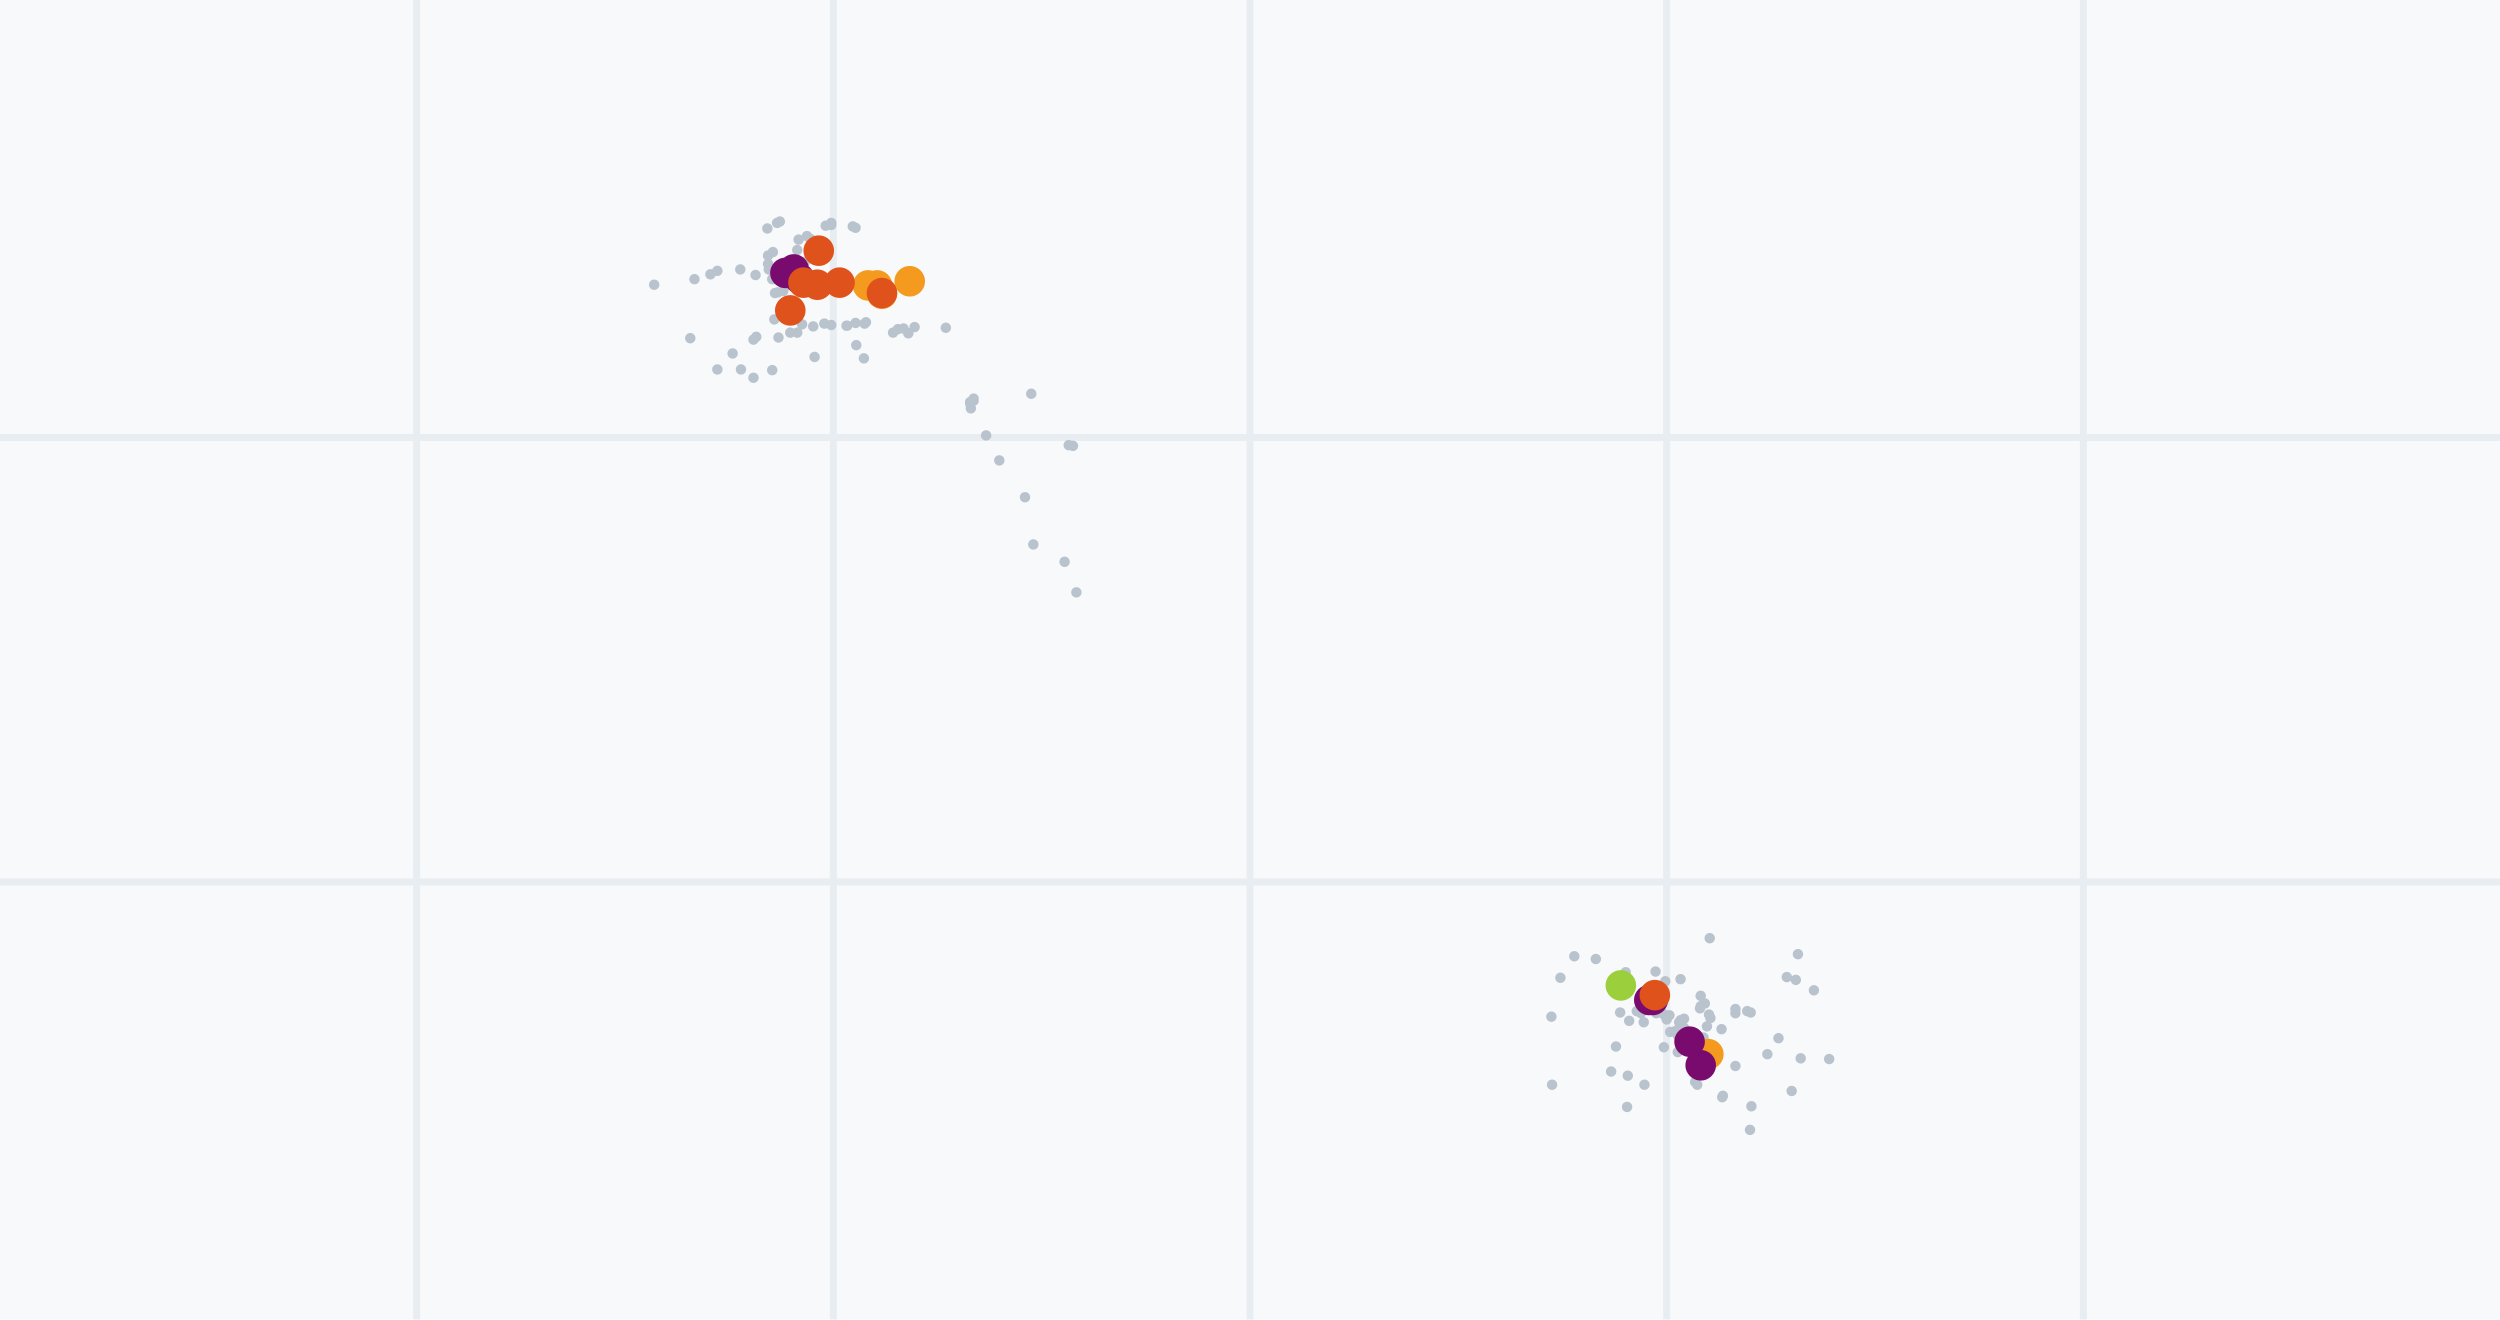
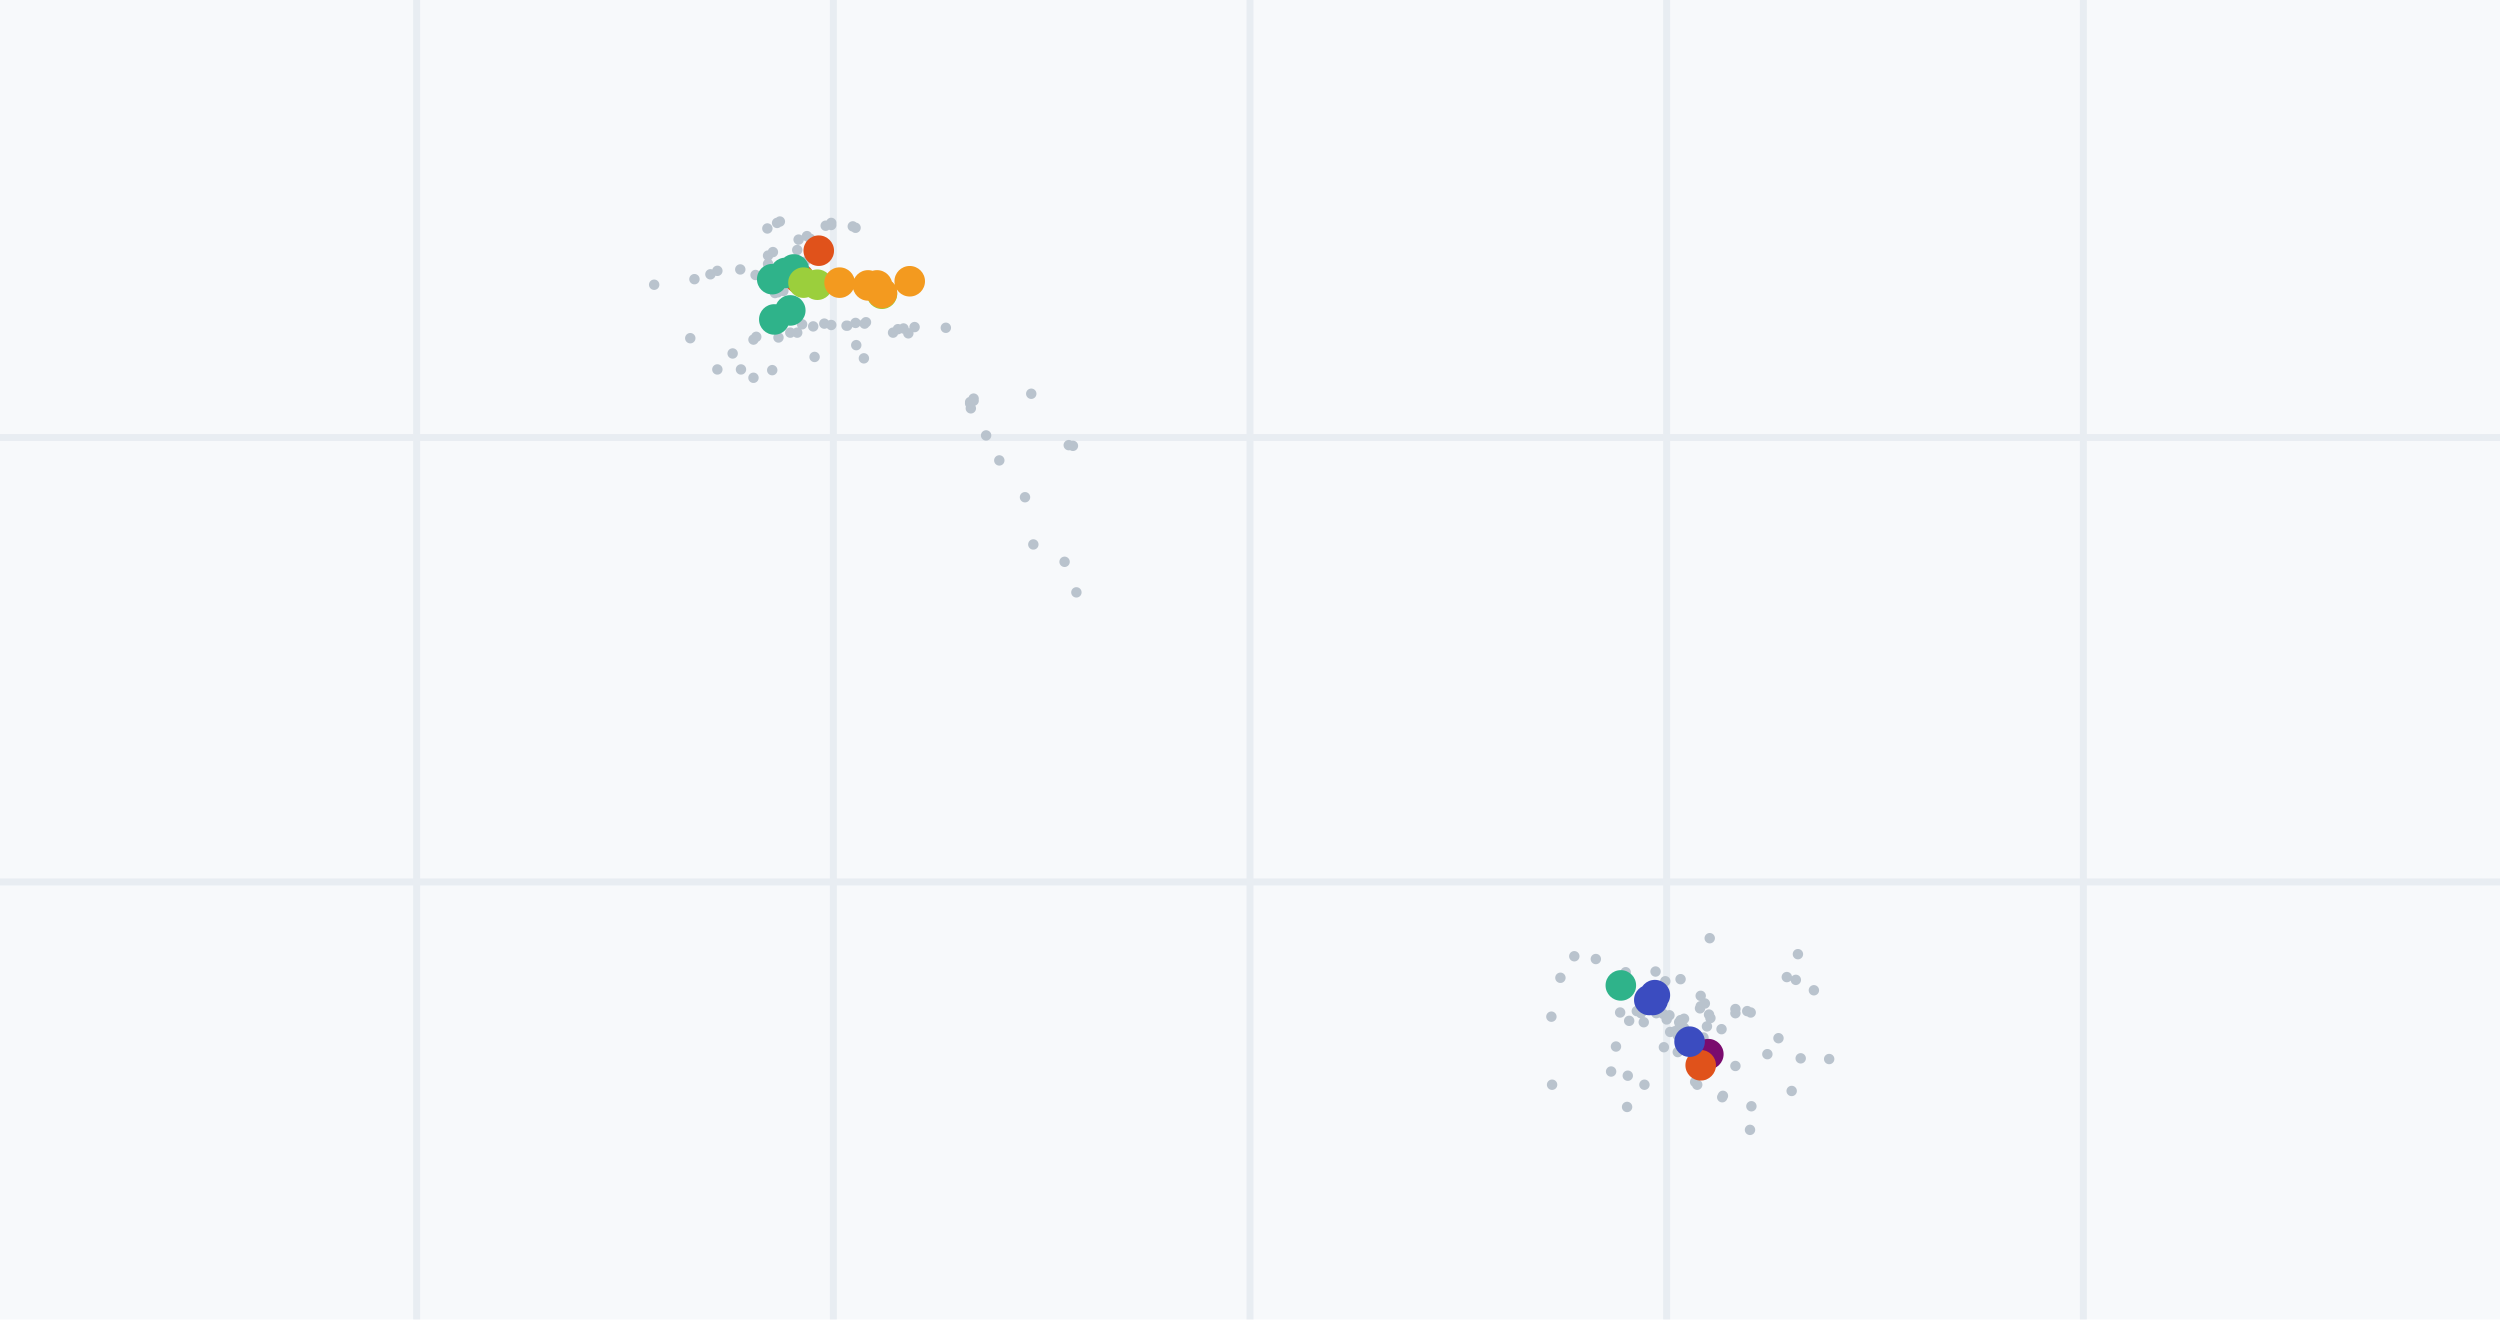
<svg xmlns="http://www.w3.org/2000/svg" viewBox="0 0 360 190" width="360" height="190" role="img" aria-label="drill plan">
  <rect width="360" height="190" fill="#f7f9fb" />
  <line x1="60" y1="0" x2="60" y2="190" stroke="#e8edf2" />
  <line x1="120" y1="0" x2="120" y2="190" stroke="#e8edf2" />
  <line x1="180" y1="0" x2="180" y2="190" stroke="#e8edf2" />
  <line x1="240" y1="0" x2="240" y2="190" stroke="#e8edf2" />
  <line x1="300" y1="0" x2="300" y2="190" stroke="#e8edf2" />
  <line x1="0" y1="63" x2="360" y2="63" stroke="#e8edf2" />
  <line x1="0" y1="127" x2="360" y2="127" stroke="#e8edf2" />
-   <path d="M244.9 143.4L244.9 143.4M245.5 144.5L245.5 144.5M244.9 144.9L244.9 144.9M244.8 145.2L244.8 145.2M241.8 148.8L241.8 148.8M242.5 148.0L242.5 148.0M238.5 145.9L238.5 145.9M241.8 147.2L241.8 147.2M241.5 148.4L241.5 148.4M241.2 148.5L241.2 148.5M240.0 146.8L240.0 146.8M239.5 146.0L239.5 146.0M240.4 146.2L240.4 146.2M240.0 146.7L240.0 146.7M233.4 141.3L233.4 141.3M233.3 141.0L233.3 141.0M111.5 46.0L111.5 46.0M111.2 40.2L111.2 40.2M154.5 64.2L154.5 64.2M153.9 64.1L153.9 64.1M148.5 56.7L148.5 56.7M244.4 156.2L244.4 156.2M236.8 156.2L236.8 156.2M234.6 147.0L234.6 147.0M239.6 150.8L239.6 150.8M242.0 141.0L242.0 141.0M247.9 148.2L247.9 148.2M236.8 156.2L236.8 156.2M234.1 140.0L234.1 140.0M229.8 138.1L229.8 138.1M244.1 155.8L244.1 155.8M248.0 158.0L248.0 158.0M236.7 147.2L236.7 147.2M233.3 145.8L233.3 145.8M245.3 154.8L245.3 154.8M259.3 152.4L259.3 152.4M246.3 146.6L246.3 146.6M249.9 145.9L249.9 145.9M252.1 145.8L252.1 145.8M238.4 139.9L238.4 139.9M249.9 153.5L249.9 153.5M241.6 151.5L241.6 151.5M239.8 141.3L239.8 141.3M258.0 157.1L258.0 157.1M256.1 149.5L256.1 149.5M252.0 162.7L252.0 162.7M236.3 145.9L236.3 145.9M242.5 146.7L242.5 146.7M245.8 147.8L245.8 147.8M245.3 149.4L245.3 149.4M251.6 145.6L251.6 145.6M256.1 149.5L256.1 149.5M234.4 154.9L234.4 154.9M232.7 150.7L232.7 150.7M258.6 141.1L258.6 141.1M249.9 145.3L249.9 145.3M246.1 146.1L246.1 146.1M240.0 146.5L240.0 146.5M241.9 147.8L241.9 147.8M242.0 146.9L242.0 146.9M240.5 148.6L240.5 148.6M226.7 137.7L226.7 137.7M241.6 149.1L241.6 149.1M242.2 148.2L242.2 148.2M124.7 46.4L124.7 46.4M118.7 46.6L118.7 46.6M112.1 48.6L112.1 48.6M130.1 47.3L130.1 47.3M117.5 35.0L117.5 35.0M111.9 32.1L111.9 32.1M122.8 32.6L122.8 32.6M106.6 38.8L106.6 38.8M124.5 46.6L124.5 46.6M117.3 51.4L117.3 51.4M111.2 53.3L111.2 53.3M123.3 49.7L123.3 49.7M124.4 51.6L124.4 51.6M129.3 47.4L129.3 47.4M114.8 39.1L114.8 39.1M110.6 36.8L110.6 36.8M119.7 32.1L119.7 32.1M116.2 34.0L116.2 34.0M114.8 39.0L114.8 39.0M108.8 39.6L108.8 39.6M106.7 53.2L106.7 53.2M103.3 53.2L103.3 53.2M108.5 54.4L108.5 54.4M113.9 39.5L113.9 39.5M113.9 39.5L113.9 39.5M111.3 36.3L111.3 36.3M115.0 34.5L115.0 34.5M116.7 34.4L116.7 34.4M112.3 31.9L112.3 31.9M114.8 36.0L114.8 36.0M112.3 31.9L112.3 31.9M110.5 32.9L110.5 32.9M113.8 47.9L113.8 47.9M117.1 47.0L117.1 47.0M117.9 35.9L117.9 35.9M119.7 46.8L119.7 46.8M118.9 32.5L118.9 32.5M118.9 32.5L118.9 32.5M122.0 46.9L122.0 46.9M119.7 32.4L119.7 32.4M103.3 39.0L103.3 39.0M102.3 39.5L102.3 39.5M121.9 46.9L121.9 46.9M123.2 46.5L123.2 46.5M128.6 47.9L128.6 47.9M100.0 40.2L100.0 40.2M110.6 38.0L110.6 38.0M110.7 38.8L110.7 38.8M112.8 41.9L112.8 41.9M130.8 48.0L130.8 48.0M131.7 47.1L131.7 47.1M113.7 40.7L113.7 40.7M113.7 40.7L113.7 40.7M111.6 42.2L111.6 42.2M112.0 42.1L112.0 42.1M115.9 37.7L115.9 37.7M114.8 47.9L114.8 47.9M108.9 48.5L108.9 48.5M115.9 37.7L115.9 37.7M105.5 50.9L105.5 50.9M108.5 48.9L108.5 48.9M117.5 36.5L117.5 36.5M123.2 32.8L123.2 32.8M111.3 36.3L111.3 36.3M115.5 46.7L115.5 46.7M99.4 48.7L99.4 48.7M136.2 47.2L136.2 47.2M94.2 41.0L94.2 41.0M234.3 159.4L234.3 159.4M224.7 140.8L224.7 140.8M261.2 142.6L261.2 142.6M246.2 135.1L246.2 135.1M232.0 154.3L232.0 154.3M254.5 151.8L254.5 151.8M252.2 159.3L252.2 159.3M263.4 152.5L263.4 152.5M258.9 137.4L258.9 137.4M235.7 145.6L235.7 145.6M257.3 140.7L257.3 140.7M142.0 62.7L142.0 62.7M139.8 58.8L139.8 58.8M140.2 57.7L140.2 57.7M140.2 57.4L140.2 57.4M139.7 58.1L139.7 58.1M139.7 57.9L139.7 57.9M143.9 66.3L143.9 66.3M147.6 71.6L147.6 71.6M148.8 78.4L148.8 78.4M153.3 80.9L153.3 80.9M155.0 85.3L155.0 85.3M248.1 157.8L248.1 157.8M110.5 32.9L110.5 32.9M223.5 156.2L223.5 156.2M223.4 146.4L223.4 146.4" stroke="#b9c3cd" stroke-width="1.5" fill="none" stroke-linecap="round" />
-   <path d="M246.0 151.8L246.0 151.8M131.0 40.5L131.0 40.5M127.0 42.3L127.0 42.3M126.3 41.1L126.3 41.1M125.0 41.1L125.0 41.1" stroke="#f39a1f" stroke-width="2.6" fill="none" stroke-linecap="round" opacity=".95" />
-   <path d="M244.9 153.4L244.9 153.4M238.0 144.0L238.0 144.0M237.5 144.0L237.5 144.0M243.3 150.0L243.3 150.0M114.3 38.8L114.3 38.8M115.1 40.1L115.1 40.1M113.1 39.3L113.1 39.3" stroke="#7a0b6e" stroke-width="2.6" fill="none" stroke-linecap="round" opacity=".95" />
-   <path d="M238.3 143.3L238.3 143.3M115.7 40.7L115.7 40.7M117.9 36.1L117.9 36.1M120.9 40.7L120.9 40.7M127.0 42.2L127.0 42.2M113.8 44.7L113.8 44.7M117.7 41.0L117.7 41.0" stroke="#e0521b" stroke-width="2.6" fill="none" stroke-linecap="round" opacity=".95" />
-   <path d="M233.4 141.9L233.4 141.9" stroke="#9bcf3c" stroke-width="2.6" fill="none" stroke-linecap="round" opacity=".95" />
-   <path d="M243.8 151.8a2.2 2.2 0 1 0 4.4 0a2.2 2.2 0 1 0-4.4 0M128.8 40.5a2.2 2.2 0 1 0 4.4 0a2.2 2.2 0 1 0-4.4 0M124.8 42.3a2.2 2.2 0 1 0 4.4 0a2.2 2.2 0 1 0-4.4 0M124.1 41.1a2.2 2.2 0 1 0 4.4 0a2.2 2.2 0 1 0-4.4 0M122.8 41.1a2.2 2.2 0 1 0 4.4 0a2.2 2.2 0 1 0-4.4 0" fill="#f39a1f" />
-   <path d="M242.7 153.4a2.2 2.2 0 1 0 4.4 0a2.2 2.2 0 1 0-4.4 0M235.8 144.0a2.2 2.2 0 1 0 4.4 0a2.2 2.2 0 1 0-4.4 0M235.3 144.0a2.2 2.2 0 1 0 4.4 0a2.2 2.2 0 1 0-4.4 0M241.1 150.0a2.2 2.2 0 1 0 4.4 0a2.2 2.2 0 1 0-4.4 0M112.1 38.8a2.2 2.2 0 1 0 4.4 0a2.2 2.2 0 1 0-4.4 0M112.9 40.1a2.2 2.2 0 1 0 4.4 0a2.2 2.2 0 1 0-4.4 0M110.9 39.3a2.2 2.2 0 1 0 4.4 0a2.2 2.2 0 1 0-4.4 0" fill="#7a0b6e" />
-   <path d="M236.1 143.3a2.2 2.2 0 1 0 4.4 0a2.2 2.2 0 1 0-4.4 0M113.5 40.7a2.2 2.2 0 1 0 4.4 0a2.2 2.2 0 1 0-4.4 0M115.7 36.1a2.2 2.2 0 1 0 4.4 0a2.2 2.2 0 1 0-4.4 0M118.7 40.7a2.2 2.2 0 1 0 4.4 0a2.2 2.2 0 1 0-4.4 0M124.8 42.2a2.2 2.2 0 1 0 4.4 0a2.2 2.2 0 1 0-4.4 0M111.6 44.7a2.2 2.2 0 1 0 4.4 0a2.2 2.2 0 1 0-4.4 0M115.5 41.0a2.2 2.2 0 1 0 4.4 0a2.2 2.2 0 1 0-4.4 0" fill="#e0521b" />
-   <path d="M231.2 141.9a2.2 2.2 0 1 0 4.4 0a2.2 2.2 0 1 0-4.4 0" fill="#9bcf3c" />
+   <path d="M244.9 143.4L244.9 143.4M245.5 144.5L245.5 144.5M244.9 144.9L244.9 144.9M244.8 145.2L244.8 145.2M241.8 148.8L241.8 148.8M242.5 148.0L242.5 148.0M238.5 145.9L238.5 145.9M241.8 147.2L241.8 147.2M241.5 148.4L241.5 148.4M241.2 148.5L241.2 148.5M240.0 146.8L240.0 146.8M239.5 146.0L239.5 146.0M240.4 146.2L240.4 146.2M240.0 146.7L240.0 146.7M233.4 141.3L233.4 141.3M233.3 141.0L233.3 141.0M154.5 64.2L154.5 64.2M153.9 64.1L153.9 64.1M148.5 56.7L148.5 56.7M244.4 156.2L244.4 156.2M236.8 156.2L236.8 156.2M234.6 147.0L234.6 147.0M239.6 150.8L239.6 150.8M242.0 141.0L242.0 141.0M247.9 148.2L247.9 148.2M236.8 156.2L236.8 156.2M234.1 140.0L234.1 140.0M229.8 138.1L229.8 138.1M244.1 155.8L244.1 155.8M248.0 158.0L248.0 158.0M236.7 147.2L236.7 147.2M233.3 145.8L233.3 145.8M245.3 154.8L245.3 154.8M259.3 152.4L259.3 152.4M246.3 146.6L246.3 146.6M249.9 145.9L249.9 145.9M252.1 145.8L252.1 145.8M238.4 139.9L238.4 139.9M249.9 153.5L249.9 153.5M241.6 151.5L241.6 151.5M239.8 141.3L239.8 141.3M258.0 157.1L258.0 157.1M256.1 149.5L256.1 149.5M252.0 162.7L252.0 162.7M236.3 145.9L236.3 145.9M242.5 146.7L242.5 146.7M245.8 147.8L245.8 147.8M245.3 149.4L245.3 149.4M251.6 145.6L251.6 145.6M256.1 149.5L256.1 149.5M234.4 154.9L234.4 154.9M232.7 150.7L232.7 150.7M258.6 141.1L258.6 141.1M249.9 145.3L249.9 145.3M246.1 146.1L246.1 146.1M240.0 146.5L240.0 146.5M241.9 147.8L241.9 147.8M242.0 146.9L242.0 146.9M240.5 148.6L240.5 148.6M226.7 137.7L226.7 137.7M241.6 149.1L241.6 149.1M242.2 148.2L242.2 148.2M124.7 46.4L124.7 46.4M118.7 46.6L118.7 46.6M112.1 48.6L112.1 48.6M130.1 47.3L130.1 47.3M117.5 35.0L117.5 35.0M111.9 32.1L111.9 32.1M122.8 32.6L122.8 32.6M106.6 38.8L106.6 38.8M124.5 46.6L124.5 46.6M117.3 51.4L117.3 51.4M111.2 53.3L111.2 53.3M123.3 49.7L123.3 49.7M124.4 51.6L124.4 51.6M129.3 47.4L129.3 47.4M114.8 39.1L114.8 39.1M110.6 36.8L110.6 36.8M119.7 32.1L119.7 32.1M116.2 34.0L116.2 34.0M114.8 39.0L114.8 39.0M108.8 39.6L108.8 39.6M106.7 53.2L106.7 53.2M103.3 53.2L103.3 53.2M108.5 54.4L108.5 54.4M113.9 39.5L113.9 39.5M113.9 39.5L113.9 39.5M111.3 36.3L111.3 36.3M115.0 34.5L115.0 34.5M116.7 34.4L116.7 34.4M112.3 31.9L112.3 31.9M114.8 36.0L114.8 36.0M112.3 31.9L112.3 31.9M110.5 32.9L110.5 32.9M113.8 47.9L113.8 47.9M117.1 47.0L117.1 47.0M117.9 35.9L117.9 35.9M119.7 46.8L119.7 46.8M118.9 32.5L118.9 32.5M118.9 32.5L118.9 32.5M122.0 46.9L122.0 46.9M119.7 32.4L119.7 32.4M103.3 39.0L103.3 39.0M102.3 39.5L102.3 39.5M121.9 46.9L121.9 46.9M123.2 46.5L123.2 46.5M128.6 47.9L128.6 47.9M100.0 40.2L100.0 40.2M110.6 38.0L110.6 38.0M110.7 38.8L110.7 38.8M112.8 41.9L112.8 41.9M130.8 48.0L130.8 48.0M131.7 47.1L131.7 47.1M113.7 40.7L113.7 40.7M113.7 40.7L113.7 40.7M111.6 42.2L111.6 42.2M112.0 42.1L112.0 42.1M115.9 37.7L115.9 37.7M114.8 47.9L114.8 47.9M108.9 48.5L108.9 48.5M115.9 37.7L115.9 37.7M105.5 50.9L105.5 50.9M108.5 48.9L108.5 48.9M117.5 36.5L117.5 36.5M123.2 32.8L123.2 32.8M111.3 36.3L111.3 36.3M115.5 46.7L115.5 46.7M99.4 48.7L99.4 48.7M136.2 47.2L136.2 47.2M94.2 41.0L94.2 41.0M234.3 159.4L234.3 159.4M224.7 140.8L224.7 140.8M261.2 142.6L261.2 142.6M246.2 135.1L246.2 135.1M232.0 154.3L232.0 154.3M254.5 151.8L254.5 151.8M252.2 159.3L252.2 159.3M263.4 152.5L263.4 152.5M258.9 137.4L258.9 137.4M235.7 145.6L235.7 145.6M257.3 140.7L257.3 140.7M142.0 62.7L142.0 62.7M139.8 58.8L139.8 58.8M140.2 57.7L140.2 57.7M140.2 57.4L140.2 57.4M139.7 58.1L139.7 58.1M139.7 57.9L139.7 57.9M143.9 66.3L143.9 66.3M147.6 71.6L147.6 71.6M148.8 78.4L148.8 78.4M153.3 80.9L153.3 80.9M155.0 85.3L155.0 85.3M248.1 157.8L248.1 157.8M110.5 32.9L110.5 32.9M223.5 156.2L223.5 156.2M223.4 146.4L223.4 146.4" stroke="#b9c3cd" stroke-width="1.5" fill="none" stroke-linecap="round" />
+   <path d="M246.0 151.8L246.0 151.8" stroke="#7a0b6e" stroke-width="2.6" fill="none" stroke-linecap="round" opacity=".95" />
+   <path d="M244.9 153.4L244.9 153.4M115.1 40.1L115.1 40.1M117.9 36.1L117.9 36.1" stroke="#e0521b" stroke-width="2.6" fill="none" stroke-linecap="round" opacity=".95" />
+   <path d="M238.3 143.3L238.3 143.3M238.0 144.0L238.0 144.0M237.5 144.0L237.5 144.0M243.3 150.0L243.3 150.0" stroke="#3b4cc0" stroke-width="2.6" fill="none" stroke-linecap="round" opacity=".95" />
+   <path d="M233.4 141.9L233.4 141.9M114.3 38.8L114.3 38.8M113.1 39.3L113.1 39.3M113.8 44.7L113.8 44.7M111.5 46.0L111.5 46.0M111.2 40.2L111.2 40.2" stroke="#2fb38a" stroke-width="2.6" fill="none" stroke-linecap="round" opacity=".95" />
+   <path d="M115.7 40.7L115.7 40.7M127.0 42.3L127.0 42.3M117.7 41.0L117.7 41.0" stroke="#9bcf3c" stroke-width="2.6" fill="none" stroke-linecap="round" opacity=".95" />
+   <path d="M120.9 40.7L120.9 40.7M131.0 40.5L131.0 40.5M127.0 42.2L127.0 42.2M126.3 41.1L126.3 41.1M125.0 41.1L125.0 41.1" stroke="#f39a1f" stroke-width="2.6" fill="none" stroke-linecap="round" opacity=".95" />
+   <path d="M243.8 151.8a2.2 2.2 0 1 0 4.4 0a2.2 2.2 0 1 0-4.4 0" fill="#7a0b6e" />
+   <path d="M242.7 153.4a2.2 2.2 0 1 0 4.4 0a2.2 2.2 0 1 0-4.4 0M112.9 40.1a2.2 2.2 0 1 0 4.4 0a2.2 2.2 0 1 0-4.4 0M115.7 36.1a2.2 2.2 0 1 0 4.4 0a2.2 2.2 0 1 0-4.4 0" fill="#e0521b" />
+   <path d="M236.1 143.3a2.2 2.2 0 1 0 4.4 0a2.2 2.2 0 1 0-4.4 0M235.8 144.0a2.2 2.2 0 1 0 4.4 0a2.2 2.2 0 1 0-4.4 0M235.3 144.0a2.2 2.2 0 1 0 4.4 0a2.2 2.2 0 1 0-4.4 0M241.1 150.0a2.2 2.2 0 1 0 4.4 0a2.2 2.2 0 1 0-4.4 0" fill="#3b4cc0" />
+   <path d="M231.2 141.9a2.2 2.2 0 1 0 4.4 0a2.2 2.2 0 1 0-4.4 0M112.1 38.8a2.2 2.2 0 1 0 4.4 0a2.2 2.2 0 1 0-4.4 0M110.9 39.3a2.2 2.2 0 1 0 4.4 0a2.2 2.2 0 1 0-4.4 0M111.6 44.7a2.2 2.2 0 1 0 4.4 0a2.2 2.2 0 1 0-4.4 0M109.3 46.0a2.2 2.2 0 1 0 4.4 0a2.2 2.2 0 1 0-4.4 0M109.0 40.2a2.2 2.2 0 1 0 4.4 0a2.2 2.2 0 1 0-4.4 0" fill="#2fb38a" />
+   <path d="M113.5 40.7a2.2 2.2 0 1 0 4.4 0a2.2 2.2 0 1 0-4.4 0M124.8 42.3a2.2 2.2 0 1 0 4.4 0a2.2 2.2 0 1 0-4.4 0M115.5 41.0a2.2 2.2 0 1 0 4.4 0a2.2 2.2 0 1 0-4.4 0" fill="#9bcf3c" />
+   <path d="M118.7 40.7a2.2 2.2 0 1 0 4.4 0a2.2 2.2 0 1 0-4.4 0M128.8 40.5a2.2 2.2 0 1 0 4.4 0a2.2 2.2 0 1 0-4.4 0M124.8 42.2a2.2 2.2 0 1 0 4.4 0a2.2 2.2 0 1 0-4.4 0M124.1 41.1a2.2 2.2 0 1 0 4.4 0a2.2 2.2 0 1 0-4.4 0M122.8 41.1a2.2 2.2 0 1 0 4.4 0a2.2 2.2 0 1 0-4.4 0" fill="#f39a1f" />
</svg>
